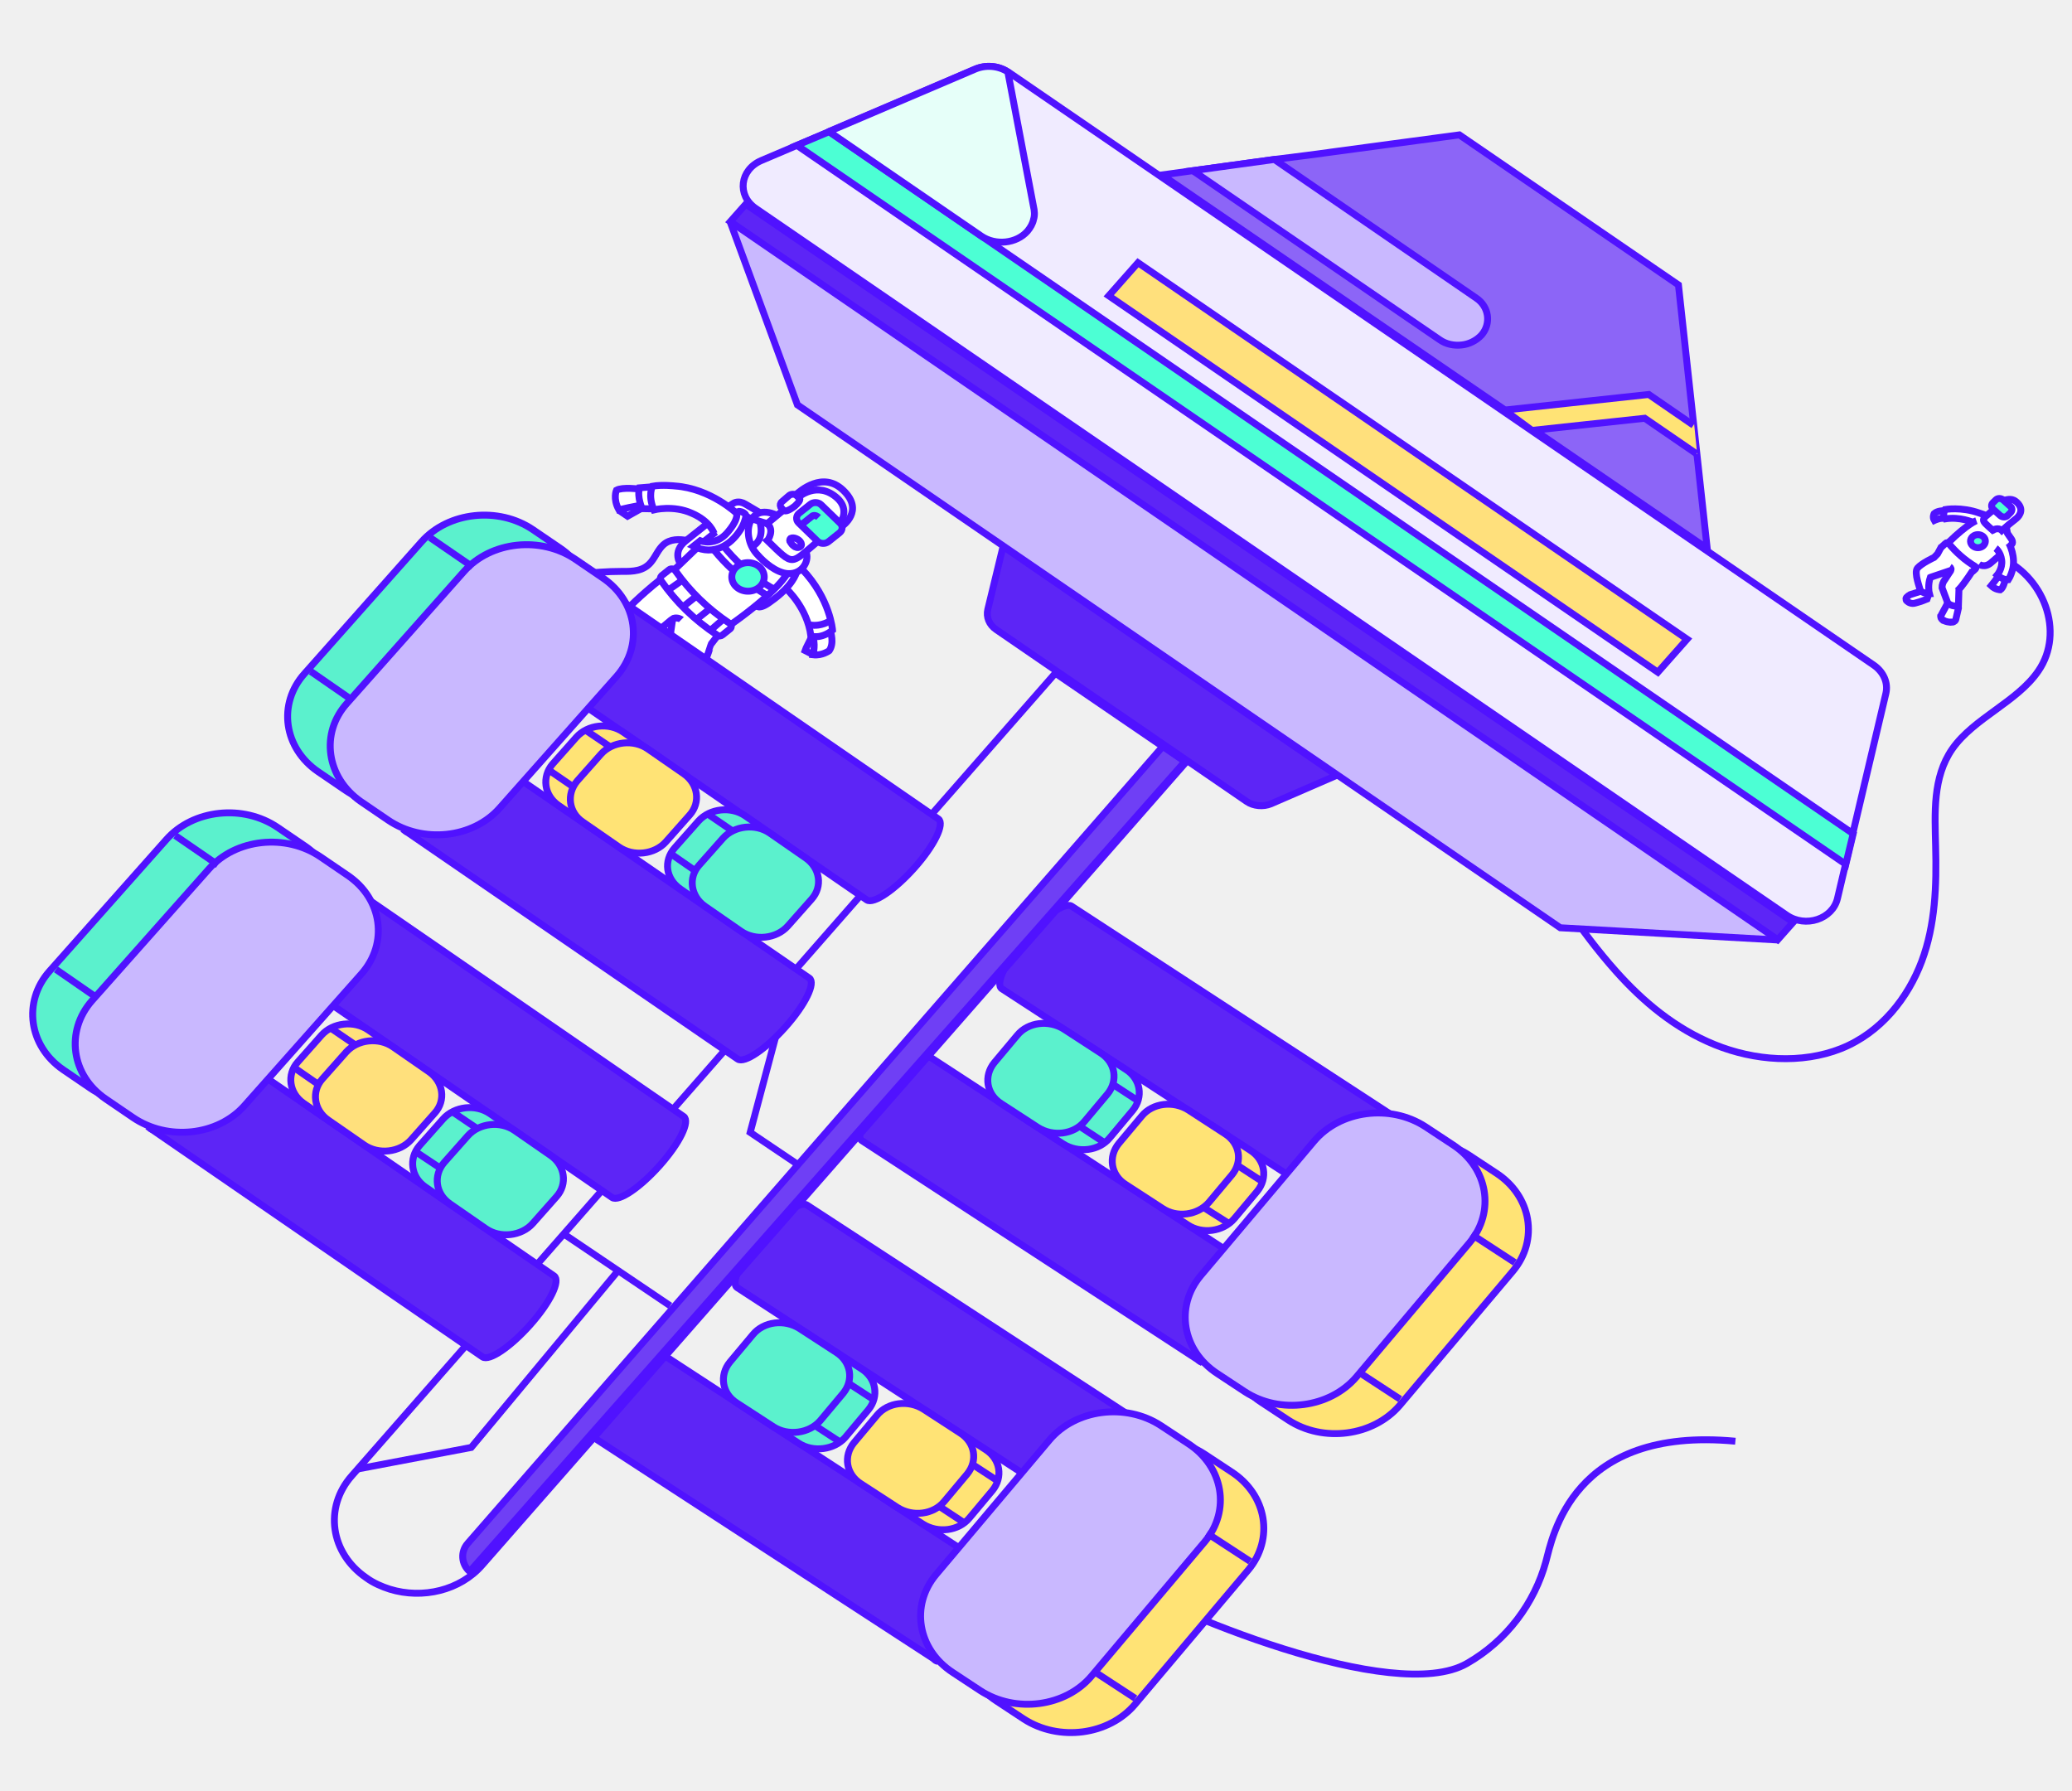
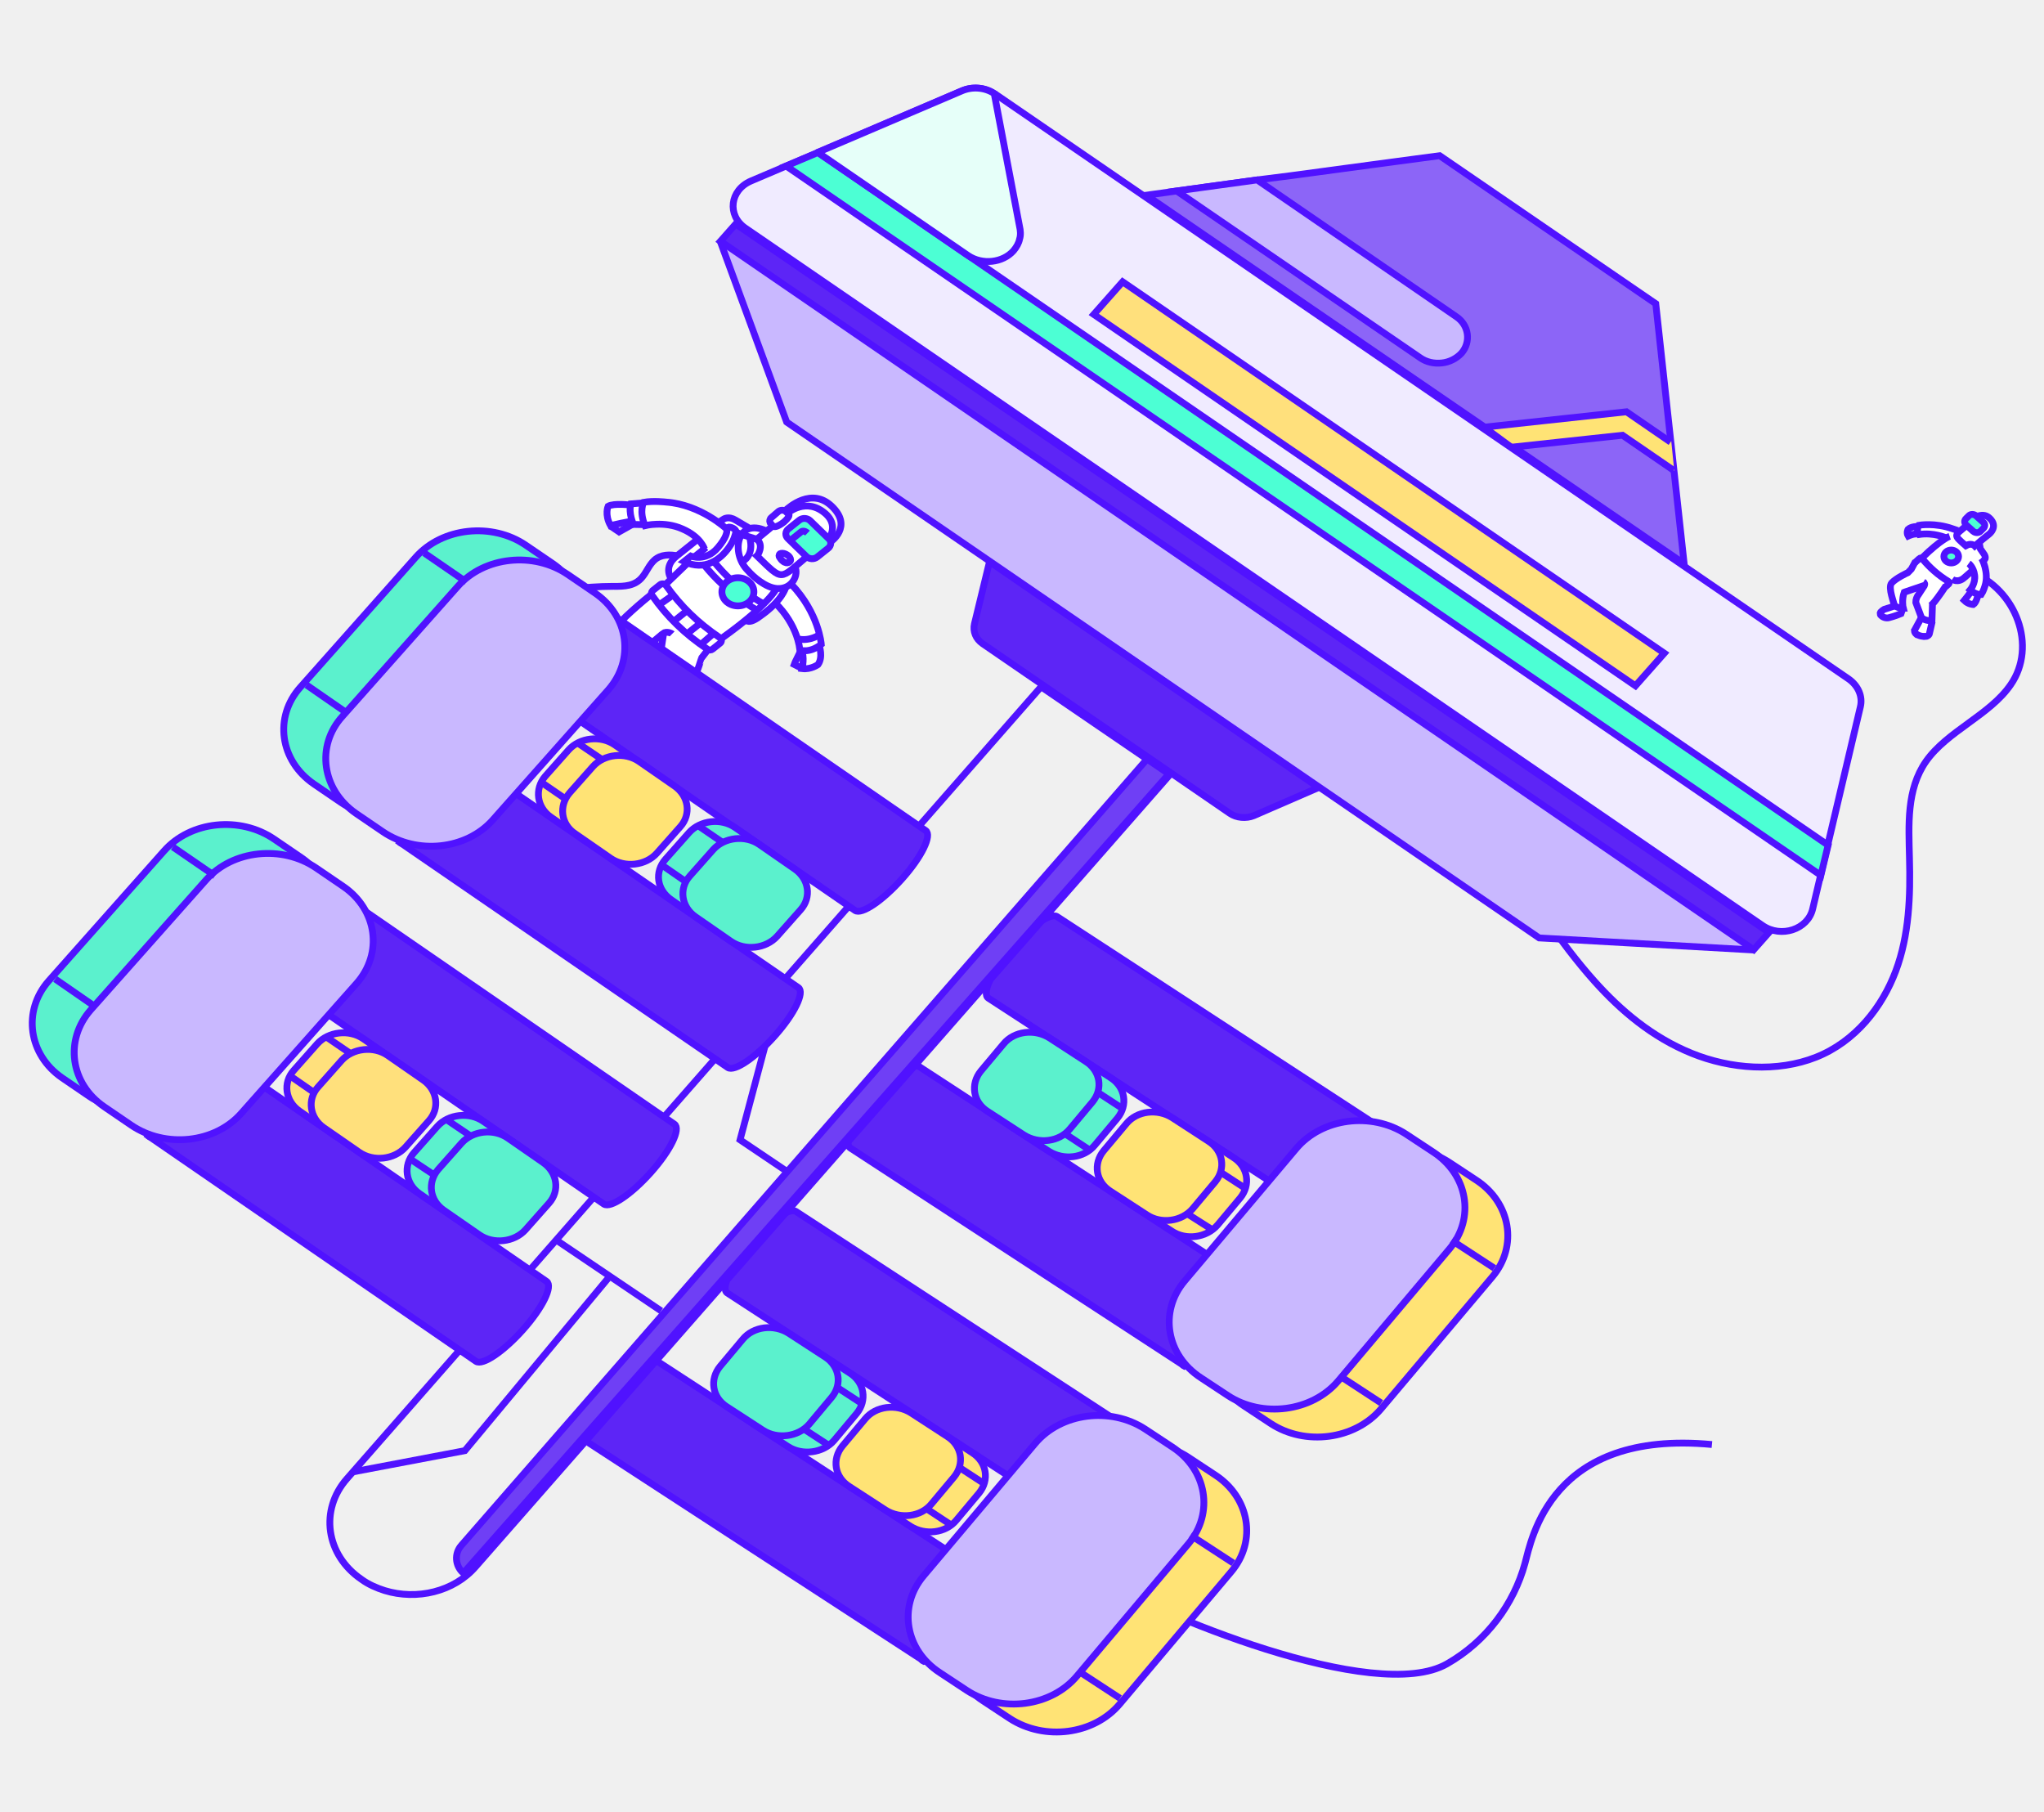
- <svg xmlns="http://www.w3.org/2000/svg" width="515" height="445" viewBox="0 0 515 445" fill="none">
+ <svg xmlns="http://www.w3.org/2000/svg" width="615" height="545" viewBox="0 0 515 445" fill="none">
  <path d="M171.007 134.4C168.832 133.935 166.525 133.949 164.908 135.392C163.56 136.595 162.962 138.331 161.819 139.711C160.004 141.932 157.427 142.067 154.508 142.025C150.844 142.047 147.249 142.248 143.589 142.867" stroke="#5012FF" stroke-width="1.716" />
  <path d="M274.322 390.731C291.249 400.94 346.479 423.844 364.596 413.472C374.587 407.773 381.426 398.361 384.208 388.23C385.876 382.151 390.636 354.389 431.336 358.227" stroke="#5012FF" stroke-width="1.716" stroke-miterlimit="10" />
  <path d="M496.412 138.259C508.12 142.835 513.274 157.157 506.634 166.769C501.37 174.47 490.641 178.461 485.258 186.134C480.312 193.239 480.921 202.164 481.103 210.422C481.361 220.048 481.046 229.87 477.649 238.932C474.252 247.995 467.523 256.685 457.571 260.643C447.771 264.525 436.033 263.655 426.188 259.651C416.343 255.648 408.375 248.957 401.688 241.458C392.636 231.35 385.723 219.744 377.007 209.382" stroke="#5012FF" stroke-width="1.716" stroke-miterlimit="10" />
  <path d="M296.475 42.423L288.787 43.484L424.333 136.335L417.18 70.811L362.726 33.525L345.539 35.827L325.169 38.571L316.747 39.636L296.475 42.423Z" fill="#8C65F7" stroke="#5012FF" stroke-width="1.716" stroke-miterlimit="10" />
  <path d="M484.661 154.728C484.661 154.728 484.77 154.678 484.827 154.774C484.993 154.819 485.211 154.718 485.32 154.668C485.647 154.517 485.751 154.224 485.693 154.128L486.447 150.965L486.556 150.915L486.685 146.939L486.846 146.743C487.006 146.546 488.401 144.922 489.887 142.522L490.157 142.275L490.966 141.534C491.075 141.483 491.126 141.337 491.069 141.241L491.064 140.999L491.66 140.601L492.159 140.737C492.714 140.97 493.763 141.096 494.899 140.204L497.165 138.177L497.359 139.434C497.626 141.512 496.232 143.136 496.181 143.282L496.518 143.616L496.254 144.105C495.933 144.498 495.399 145.235 494.866 145.971C495.879 146.97 497.037 147.047 497.146 146.996C497.582 146.795 497.95 146.013 498.203 145.04L498.3 144.505L499.017 144.541C499.551 143.804 499.913 142.78 500.016 142.488C500.734 140.198 500.3 138.073 499.717 136.63L499.654 136.292L499.924 136.045C500.193 135.798 500.245 135.651 500.354 135.601C500.457 135.308 500.395 134.97 500.166 134.587C500.166 134.587 499.285 132.18 499.056 131.796L498.936 131.362L501.368 129.381C501.368 129.381 502.395 128.539 502.424 127.424C502.408 126.697 502.173 126.072 501.497 125.405C500.483 124.406 499.222 124.622 498.402 124.879L498.075 125.03L497.852 124.888C497.629 124.747 497.353 124.752 497.187 124.706C496.803 124.761 496.419 124.817 496.149 125.064L495.719 125.507C495.341 125.805 495.134 126.39 495.42 126.87L495.649 127.253L494.513 128.145L493.963 128.155C493.631 128.064 493.246 128.119 492.753 128.225L491.59 127.907C487.372 126.431 483.755 127.125 483.646 127.175L483.542 127.468L483.101 127.427C482.717 127.482 481.507 127.552 480.916 128.192L480.865 128.339C480.865 128.339 480.497 129.12 480.846 129.938C480.846 129.938 481.718 129.535 482.377 129.475L482.687 128.597L483.535 129.551C485.84 129.22 487.886 129.62 489.215 129.984L490.436 130.398L489.352 131.144C487.998 132.137 486.323 133.524 484.545 135.203L484.275 135.45L484 135.455C483.891 135.505 483.725 135.459 483.673 135.606L482.864 136.347C482.864 136.347 482.756 136.397 482.813 136.493L482.497 137.129L482.331 137.083L481.539 138.551L480.621 139.342C479.967 139.645 477.57 140.753 476.606 141.933C475.803 142.917 476.632 145.47 476.992 146.772L477.221 147.155L476.619 147.312C475.908 147.518 474.761 147.926 474.652 147.976C474.268 148.032 474.056 148.374 473.895 148.571C473.786 148.622 473.734 148.768 473.683 148.914C473.688 149.156 473.694 149.398 473.917 149.54C474.421 149.919 475.092 150.343 476.021 150.036C477.225 149.724 478.589 149.215 478.916 149.064L479.382 147.747C479.313 147.167 479.057 145.572 479.568 143.867L479.672 143.575L484.861 141.787L483.208 144.142C482.726 144.732 482.576 145.413 482.427 146.094L483.782 149.995L482.037 153.127C482.037 153.127 482.037 153.127 482.094 153.223C482.1 153.465 482.22 153.899 482.667 154.182C482.667 154.182 482.724 154.278 482.833 154.227C483.056 154.369 483.389 154.46 483.721 154.551C484.111 154.738 484.386 154.733 484.661 154.728Z" fill="white" />
  <path d="M498.114 124.399C499.152 124.041 500.304 123.875 501.318 124.875C503.569 127.015 501.189 128.851 501.189 128.851L499.405 130.287L497.57 131.87C496.779 131.012 495.363 131.667 495.42 131.763L495.311 131.813C492.052 128.915 492.338 129.395 495.47 126.723" stroke="#5012FF" stroke-width="1.716" stroke-miterlimit="10" />
  <path d="M495.375 124.932L496.075 124.241C496.505 123.797 497.33 123.783 497.892 124.257L499.69 125.873C500.195 126.252 500.211 126.978 499.672 127.472L498.972 128.163C498.542 128.607 497.716 128.621 497.155 128.147L495.356 126.531C494.961 126.102 494.836 125.426 495.375 124.932Z" fill="#4CFFD4" stroke="#5012FF" stroke-width="1.716" stroke-miterlimit="10" />
  <path d="M484.86 141.787L479.888 143.474L479.779 143.525C479.159 145.28 479.421 147.117 479.541 147.551C478.165 147.575 477.323 146.863 477.266 146.767C477.312 146.379 475.624 142.387 476.588 141.207C477.661 139.977 480.603 138.616 480.712 138.566L481.573 137.678L482.629 135.722" stroke="#5012FF" stroke-width="1.716" stroke-miterlimit="10" />
  <path d="M484.62 140.919C484.62 140.919 485.067 141.202 484.912 141.641C484.912 141.641 484.86 141.787 484.808 141.934C484.596 142.276 484.062 143.013 483.425 144.042C482.943 144.632 482.685 145.363 482.701 146.09L484.108 149.844C484.223 150.036 485.288 150.889 486.768 150.572L486.897 146.597C486.897 146.597 487.006 146.546 486.949 146.45C487.379 146.007 488.716 144.287 490.311 141.836" stroke="#5012FF" stroke-width="1.716" stroke-miterlimit="10" />
  <path d="M477.273 147.01L474.704 147.83C474.486 147.931 474.217 148.178 473.947 148.425C473.838 148.476 473.786 148.622 473.735 148.768C473.74 149.01 473.746 149.253 473.969 149.394C474.307 149.727 475.144 150.197 476.073 149.89C477.277 149.578 478.75 149.019 478.968 148.918L479.433 147.601" stroke="#5012FF" stroke-width="1.716" stroke-miterlimit="10" />
  <path d="M484.056 149.991L482.472 152.926L482.42 153.072C482.42 153.072 482.477 153.168 482.368 153.219C482.374 153.461 482.436 153.799 482.941 154.178C482.941 154.178 482.998 154.274 483.107 154.223C483.33 154.365 483.663 154.456 483.995 154.547C484.327 154.638 484.603 154.633 484.878 154.628C484.878 154.628 484.987 154.577 485.044 154.673C485.319 154.669 485.428 154.618 485.646 154.517C486.082 154.316 486.128 153.927 486.128 153.927L486.83 150.911L486.939 150.86" stroke="#5012FF" stroke-width="1.716" stroke-miterlimit="10" />
  <path d="M490.209 142.129C490.478 141.882 490.748 141.635 491.018 141.388C491.178 141.191 491.173 140.949 490.949 140.807C488.325 139.206 486.246 137.353 484.322 135.062C484.207 134.87 483.766 134.829 483.605 135.026C483.336 135.273 483.066 135.52 482.797 135.767L482.527 136.014" stroke="#5012FF" stroke-width="1.716" stroke-miterlimit="10" />
  <path d="M499.585 135.712C499.585 135.712 500.125 135.218 500.176 135.071C500.28 134.779 500.16 134.345 499.988 134.057L498.963 132.573L498.712 131.221" stroke="#5012FF" stroke-width="1.716" stroke-miterlimit="10" />
  <path d="M491.24 129.415C491.24 129.415 489.055 130.181 484.316 134.819" stroke="#5012FF" stroke-width="1.716" stroke-miterlimit="10" />
  <path d="M499.296 134.99C499.296 134.99 501.248 138.493 500.116 141.953C500.116 141.953 499.759 143.219 499.174 144.102C499.174 144.102 497.856 144.222 496.395 142.94C496.395 142.94 497.789 141.316 497.521 139.237C497.254 137.158 496.022 136.259 496.022 136.259" stroke="#5012FF" stroke-width="1.716" stroke-miterlimit="10" />
  <path d="M491.872 140.257C491.872 140.257 493.327 141.298 494.945 139.815C496.511 138.479 497.319 137.738 497.319 137.738" stroke="#5012FF" stroke-width="1.716" stroke-miterlimit="10" />
  <path d="M490.926 136.015C491.87 136.354 492.947 135.954 493.332 135.123C493.716 134.292 493.263 133.344 492.318 133.006C491.374 132.667 490.297 133.067 489.912 133.898C489.528 134.729 489.982 135.677 490.926 136.015Z" fill="#4CFFD4" stroke="#5012FF" stroke-width="1.716" stroke-miterlimit="10" />
  <path d="M498.301 144.505C498.301 144.505 497.898 146.159 497.193 146.608C497.193 146.608 495.926 146.582 494.912 145.582C494.912 145.582 496.519 143.616 496.513 143.374" stroke="#5012FF" stroke-width="1.716" stroke-miterlimit="10" />
  <path d="M490.367 129.818C490.367 129.818 487.141 128.373 483.466 128.971C483.466 128.971 482.676 128.113 483.468 126.645C483.468 126.645 487.47 125.896 492.077 127.559L493.298 127.973" stroke="#5012FF" stroke-width="1.716" stroke-miterlimit="10" />
  <path d="M483.089 126.943C483.089 126.943 481.547 126.921 480.738 127.663C480.738 127.663 480.262 128.495 480.777 129.358C480.777 129.358 482.302 128.652 483.133 128.88" stroke="#5012FF" stroke-width="1.716" stroke-miterlimit="10" />
  <path d="M153.009 121.897L153.151 121.783C154.417 121 157.593 121.316 158.542 121.357L158.813 121.369L158.891 121.193L161.964 120.906L162.113 120.673L162.248 120.679C164.786 120.25 167.962 120.566 167.962 120.566C173.577 120.987 178.196 123.458 181.072 125.495L181.201 125.62L181.343 125.507C181.983 124.996 182.545 124.661 182.887 124.616C183.778 124.475 184.721 124.635 185.579 125.091L189.062 127.214L189.197 127.22C190.295 127.028 191.579 127.143 192.973 127.741L193.173 127.809L194.524 126.731L193.95 126.049C193.705 125.56 193.81 124.907 194.307 124.509L196.091 122.972C196.518 122.631 197.066 122.535 197.602 122.678L197.738 122.683L197.88 122.57C199.196 123.344 199.837 121.578 203.097 121.598C204.93 121.617 205.931 121.959 207.349 123.336C209.089 125.025 209.519 127.077 209.355 128.804C209.165 131.008 210.147 130.453 209.649 130.85L209.578 130.907L209.572 131.026C209.603 131.685 209.363 132.333 208.795 132.786L206.307 134.772C205.525 135.397 204.433 135.469 203.504 135.071L203.304 135.002L203.162 135.116C202.451 135.683 201.947 136.2 201.378 136.654L200.525 137.334L200.583 137.516C201.001 138.551 200.715 140.034 199.907 141.135C199.836 141.192 199.765 141.248 199.765 141.248L199.616 141.481L199.745 141.606C206.545 148.835 207.077 156.393 207.128 156.694L207.121 156.813L207.05 156.87C206.979 156.927 206.979 156.927 206.908 156.984L206.695 157.154L206.753 157.336C206.978 158.183 207.401 160.354 206.294 161.921C206.294 161.921 204.453 163.277 202.091 162.996L201.819 162.984L201.826 162.865L199.846 161.823L200.17 160.88L201.535 158.307L201.335 158.239L201.342 158.12C200.647 152.289 196.805 148.058 195.645 146.932L195.451 146.744L195.238 146.914C194.3 147.89 193.092 148.855 191.819 149.757C190.404 150.773 189.293 151.203 188.551 151.111C188.415 151.106 188.215 151.037 188.151 150.975L187.951 150.906L187.808 151.02C186.173 152.325 184.261 153.738 182.277 155.207L182.135 155.321L182.192 155.502C182.186 155.622 182.25 155.684 182.244 155.804C182.295 156.105 182.139 156.457 181.855 156.684L179.936 158.216C179.651 158.443 179.238 158.545 178.902 158.47L178.767 158.465L177.299 160.435C176.968 161.497 175.443 166.933 173.135 169.345C171.19 171.354 164.676 171.194 161.216 171.105C160.132 171.058 159.59 171.035 159.383 171.086L159.176 171.137L159.099 171.313C158.89 172.62 158.434 175.949 158.427 176.068C158.387 176.784 157.883 177.3 157.45 177.76L157.308 177.874L156.093 178.958C155.595 179.355 154.975 179.507 154.375 179.302C153.775 179.097 152.981 178.704 152.137 178.01L152.072 177.947C151.17 177.071 150.745 176.156 150.805 175.082C150.828 172.213 151.716 169.68 151.878 169.208L151.949 169.152L153.151 168.306L153.28 168.432L156.148 166.94L156.155 166.821L156.426 166.833C157.652 166.766 162.088 166.418 165.803 164.366L165.874 164.309L167.359 154.685L166.79 155.139C165.937 155.82 164.793 156.847 163.151 158.272C161.865 159.412 160.321 160.303 158.597 160.767L148.85 160.109L148.779 160.165L142.407 164.795L140.528 165.611C140.321 165.662 138.881 165.899 137.334 164.397C137.012 164.084 136.76 163.715 136.445 163.283C134.428 160.445 136.257 159.328 136.392 159.334L137.872 158.381C138.156 158.154 138.434 158.046 138.434 158.046L145.384 155.235L145.397 154.997L154.961 152.837L155.174 152.666C155.536 152.263 158.93 148.642 164.333 144.33L164.404 144.273L164.411 144.154C164.43 143.796 164.515 143.5 164.799 143.273L166.718 141.741C167.003 141.514 167.416 141.412 167.752 141.487C167.887 141.492 167.887 141.492 167.952 141.555L168.152 141.623L169.302 140.477L169.245 140.295C168.684 139.374 167.803 136.884 170.789 134.501L175.979 130.359L175.785 130.171C174.883 129.295 173.631 128.584 172.373 127.991C167.993 126.129 163.382 127.186 163.175 127.237L162.969 127.288L162.846 127.044L160.064 126.984L156.698 128.872L154.473 127.341L154.402 127.398L154.344 127.216C151.999 124.185 153.002 122.016 153.009 121.897Z" fill="white" />
  <path d="M193.024 128.042C185.67 124.676 184.017 133.635 188.395 138.009C189.8 139.624 192.907 142.389 195.818 142.574C199.678 142.799 201.317 138.983 200.267 137.084" stroke="#5012FF" stroke-width="1.716" stroke-miterlimit="10" />
  <path d="M203.189 134.638C196.351 140.324 197.473 140.911 190.704 134.341L190.775 134.284C190.84 134.347 192.619 131.672 190.665 130.153L194.652 126.856" stroke="#5012FF" stroke-width="1.716" stroke-miterlimit="10" />
  <path d="M196.149 123.153C196.646 122.756 197.531 122.734 197.982 123.172L198.691 123.861C198.691 123.861 198.756 123.923 198.814 124.105C198.8 124.344 198.638 124.815 197.565 125.786C196.641 126.523 195.944 126.852 195.53 126.954C195.117 127.056 194.781 126.982 194.595 126.674L194.021 125.992C193.841 125.566 193.938 125.032 194.365 124.691L196.149 123.153Z" stroke="#5012FF" stroke-width="1.716" stroke-miterlimit="10" />
  <path d="M197.789 122.985C198.862 122.014 204.505 117.054 209.54 121.816C215.026 127.015 209.243 130.833 209.243 130.833" stroke="#5012FF" stroke-width="1.716" stroke-miterlimit="10" />
  <path d="M198.433 123.61C198.433 123.61 203.152 119.388 208.071 123.785C210.334 125.856 210.001 128.174 208.882 129.98" stroke="#5012FF" stroke-width="1.716" stroke-miterlimit="10" />
  <path d="M196.507 133.813C197.276 133.428 198.534 134.02 198.972 134.696C199.223 135.066 199.332 135.549 198.977 135.833C198.763 136.003 198.414 136.168 198.079 136.093C197.743 136.019 197.479 135.888 197.285 135.7C196.892 135.444 196.705 135.137 196.454 134.768C196.325 134.642 196.267 134.461 196.274 134.341C196.28 134.222 196.365 133.927 196.507 133.813Z" stroke="#5012FF" stroke-width="1.716" stroke-miterlimit="10" />
  <path d="M198.622 127.565L201.394 125.352C202.176 124.728 203.396 124.781 204.105 125.469L208.811 130.037C209.52 130.725 209.461 131.799 208.679 132.423L205.906 134.636C205.124 135.26 203.904 135.207 203.195 134.519L198.489 129.952C197.78 129.263 197.84 128.189 198.622 127.565Z" fill="#4CFFD4" stroke="#5012FF" stroke-width="1.716" stroke-miterlimit="10" />
  <path d="M199.14 130.458L201.913 128.245C201.913 128.245 202.617 127.797 203.455 128.61" stroke="#5012FF" stroke-width="1.716" stroke-miterlimit="10" />
  <path d="M186.857 128.973L190.664 130.153" stroke="#5012FF" stroke-width="1.716" stroke-miterlimit="10" />
  <path d="M188.859 129.657C188.859 129.657 190.318 133.965 187.023 135.797" stroke="#5012FF" stroke-width="1.716" stroke-miterlimit="10" />
  <path d="M178.386 157.97L176.776 160.054C176.705 160.11 175.069 166.319 172.613 168.964C170.163 171.49 159.893 170.45 159.067 170.654C158.738 170.46 156.557 169.35 155.954 166.753C157.045 166.68 161.681 166.401 165.538 164.235L165.609 164.178L165.68 164.121L165.693 163.883L167.198 153.901" stroke="#5012FF" stroke-width="1.716" stroke-miterlimit="10" />
  <path d="M169.367 153.995C169.303 153.932 168.38 153.414 167.483 153.674C167.412 153.731 167.134 153.839 166.778 154.123C166.778 154.123 166.778 154.123 166.707 154.179C165.925 154.803 164.497 156.058 162.429 157.822C161.142 158.963 159.598 159.854 157.874 160.318L148.198 159.603C147.734 159.403 145.16 158.037 145.061 154.923L154.554 152.82C154.554 152.82 154.767 152.649 154.773 152.53C155.64 151.611 159.098 148.052 164.146 144.023" stroke="#5012FF" stroke-width="1.716" stroke-miterlimit="10" />
  <path d="M158.732 170.58L157.963 175.869C157.93 176.465 157.426 176.982 156.992 177.442C156.844 177.675 156.566 177.782 156.217 177.947C155.662 178.162 154.984 178.133 154.526 177.814C153.539 177.234 151.972 176.09 152.142 174.243C152.346 171.8 152.854 168.772 152.945 168.358L155.884 166.81" stroke="#5012FF" stroke-width="1.716" stroke-miterlimit="10" />
  <path d="M153.093 168.125L151.749 169.084C151.749 169.084 150.719 171.73 150.747 174.901C150.752 176.037 151.377 177.021 152.086 177.709C152.866 178.341 153.659 178.733 154.259 178.939C154.724 179.138 155.273 179.042 155.699 178.702L157.128 177.447" stroke="#5012FF" stroke-width="1.716" stroke-miterlimit="10" />
  <path d="M141.892 164.294L140.845 164.788L140.076 165.173C140.076 165.173 138.081 165.625 136.193 162.913C134.37 160.263 135.985 159.316 136.057 159.26L136.761 158.811L137.607 158.25" stroke="#5012FF" stroke-width="1.716" stroke-miterlimit="10" />
  <path d="M165.746 164.184L167.411 164.794" stroke="#5012FF" stroke-width="1.716" stroke-miterlimit="10" />
  <path d="M154.761 152.769L156.374 153.077" stroke="#5012FF" stroke-width="1.716" stroke-miterlimit="10" />
  <path d="M160.183 157.905C160.19 157.786 160.076 156.166 158.173 154.948" stroke="#5012FF" stroke-width="1.716" stroke-miterlimit="10" />
  <path d="M171.678 168.685C171.614 168.622 171.293 167.053 169.177 166.006" stroke="#5012FF" stroke-width="1.716" stroke-miterlimit="10" />
  <path d="M136.868 160.55L139.07 160.047C139.554 159.888 140.019 160.088 140.27 160.457L140.457 160.764C140.708 161.134 140.611 161.668 140.32 162.014L138.678 163.439" stroke="#5012FF" stroke-width="1.716" stroke-miterlimit="10" />
  <path d="M154.934 177.831C155.16 177.422 155.387 177.014 155.478 176.599C155.484 176.48 155.555 176.423 155.562 176.304L155.569 176.184L155.575 176.065C155.575 176.065 155.646 176.008 155.582 175.946C155.582 175.946 155.653 175.889 155.588 175.826C155.595 175.707 155.595 175.707 155.602 175.588C155.608 175.468 155.608 175.468 155.544 175.406C155.544 175.406 155.544 175.406 155.55 175.286C155.486 175.224 155.544 175.406 155.55 175.286C155.557 175.167 155.493 175.105 155.499 174.985C155.499 174.985 155.435 174.923 155.499 174.985C155.564 175.048 155.499 174.985 155.499 174.985L155.435 174.923L155.37 174.86C155.306 174.798 155.435 174.923 155.435 174.923C155.435 174.923 155.435 174.923 155.37 174.86C155.306 174.798 155.306 174.798 155.241 174.735C155.177 174.672 155.37 174.86 155.241 174.735L155.177 174.672L155.112 174.61C155.112 174.61 155.112 174.61 155.048 174.547C154.983 174.485 155.112 174.61 155.048 174.547L154.912 174.541C154.912 174.541 155.048 174.547 154.912 174.541C154.912 174.541 155.048 174.547 154.912 174.541L154.841 174.598C154.77 174.655 154.912 174.541 154.841 174.598L154.77 174.655C154.699 174.712 154.77 174.655 154.77 174.655L154.699 174.712C154.628 174.768 154.628 174.768 154.557 174.825L154.486 174.882C154.415 174.939 154.557 174.825 154.486 174.882C154.344 174.995 154.337 175.115 154.195 175.228C153.826 175.751 153.315 176.386 152.566 176.414C152.295 176.402 152.102 176.215 152.115 175.976C152.128 175.737 152.342 175.567 152.613 175.579C152.542 175.636 152.477 175.573 152.613 175.579C152.684 175.522 152.542 175.636 152.613 175.579L152.684 175.522C152.755 175.465 152.613 175.579 152.684 175.522C152.755 175.465 152.755 175.465 152.826 175.409L152.897 175.352C152.968 175.295 152.826 175.409 152.897 175.352C153.046 175.119 153.33 174.892 153.479 174.659C153.912 174.199 154.423 173.564 155.159 173.775C155.494 173.849 155.823 174.042 156.017 174.23C156.339 174.543 156.519 174.969 156.493 175.447C156.511 176.344 156.122 177.225 155.74 177.986C155.663 178.162 155.449 178.332 155.114 178.258C154.978 178.252 154.785 178.064 154.934 177.831Z" fill="#5E26FB" />
  <path d="M145.05 155.161L144.908 155.275L138.093 158.091C138.093 158.091 137.26 158.414 136.872 159.295C136.716 159.647 136.696 160.005 136.747 160.306C136.741 160.425 136.805 160.488 136.799 160.607C136.908 161.09 137.152 161.579 137.526 162.193C137.9 162.807 138.28 163.302 138.738 163.621C138.802 163.683 138.931 163.808 138.995 163.871C140.04 164.633 140.989 164.674 141.473 164.516C141.68 164.465 141.887 164.414 141.887 164.414L142.1 164.244L148.258 159.784" stroke="#5012FF" stroke-width="1.716" stroke-miterlimit="10" />
  <path d="M164.268 144.267C168.107 149.754 172.491 154.009 178.321 157.907C178.715 158.164 179.193 158.124 179.548 157.841C180.259 157.273 180.828 156.819 181.468 156.309C181.894 155.968 181.863 155.309 181.405 154.99C175.839 151.223 171.584 147.093 167.802 141.788C167.486 141.356 166.744 141.264 166.318 141.605C165.678 142.115 165.109 142.569 164.398 143.137C164.107 143.483 164.016 143.898 164.268 144.267Z" stroke="#5012FF" stroke-width="1.716" stroke-miterlimit="10" />
  <path d="M179.909 153.79L176.697 156.582" stroke="#5012FF" stroke-width="1.716" stroke-miterlimit="10" />
  <path d="M176.446 151.309L173.034 154.032" stroke="#5012FF" stroke-width="1.716" stroke-miterlimit="10" />
  <path d="M173.158 148.118L169.746 150.841" stroke="#5012FF" stroke-width="1.716" stroke-miterlimit="10" />
  <path d="M169.853 144.029L166.318 146.508" stroke="#5012FF" stroke-width="1.716" stroke-miterlimit="10" />
  <path d="M188.912 127.447L185.294 125.318C184.571 124.868 183.7 124.651 182.873 124.855C182.325 124.951 181.116 125.916 181.116 125.916" stroke="#5012FF" stroke-width="1.716" stroke-miterlimit="10" />
  <path d="M195.611 142.625C195.611 142.625 193.617 146.725 181.734 155.184" stroke="#5012FF" stroke-width="1.716" stroke-miterlimit="10" />
  <path d="M192.41 146.434C192.41 146.434 185.733 143.097 179.76 135.664" stroke="#5012FF" stroke-width="1.716" stroke-miterlimit="10" />
  <path d="M190.562 147.909C190.562 147.909 183.369 144.072 177.46 136.702" stroke="#5012FF" stroke-width="1.716" stroke-miterlimit="10" />
  <path d="M186.856 128.973L185.463 128.375" stroke="#5012FF" stroke-width="1.716" stroke-miterlimit="10" />
  <path d="M185.226 127.767C185.355 127.892 185.413 128.074 185.4 128.312C185.295 128.966 184.867 130.562 183.69 132.185C181.62 135.206 177.575 138.321 172.349 135.764L174.055 134.402C174.055 134.402 177.843 135.941 180.901 132.245C183.009 129.764 183.224 128.338 183.122 127.736C183.07 127.435 183.29 127.145 183.633 127.1C184.039 127.118 184.646 127.203 185.226 127.767Z" stroke="#5012FF" stroke-width="1.716" stroke-miterlimit="10" />
  <path d="M177.912 132.236L174.997 134.563" stroke="#5012FF" stroke-width="1.716" stroke-miterlimit="10" />
  <path d="M173.207 136.22L167.68 141.544" stroke="#5012FF" stroke-width="1.716" stroke-miterlimit="10" />
  <path d="M183.128 127.617C183.128 127.617 176.61 121.416 167.812 120.799C167.812 120.799 164.572 120.421 162.17 120.855C162.17 120.855 160.96 123.076 162.523 126.731C162.523 126.731 167.347 125.503 171.921 127.554C176.566 129.547 177.485 132.577 177.485 132.577" stroke="#5012FF" stroke-width="1.716" stroke-miterlimit="10" />
  <path d="M169.18 140.233C169.18 140.233 166.898 137.264 170.453 134.427C174.007 131.59 175.785 130.171 175.785 130.171" stroke="#5012FF" stroke-width="1.716" stroke-miterlimit="10" />
  <path d="M197.936 142.366C197.936 142.366 197.144 145.621 191.49 149.564C188.582 151.771 187.906 150.486 187.906 150.486" stroke="#5012FF" stroke-width="1.716" stroke-miterlimit="10" />
  <path d="M182.934 145.787C181.439 144.336 181.563 142.092 183.212 140.776C184.861 139.46 187.41 139.57 188.906 141.021C190.401 142.472 190.277 144.716 188.628 146.032C186.979 147.348 184.43 147.239 182.934 145.787Z" fill="#4CFFD4" stroke="#5012FF" stroke-width="1.716" stroke-miterlimit="10" />
  <path d="M162.265 126.481L159.618 126.427C159.618 126.427 158.279 123.619 158.954 121.256L161.821 121.02" stroke="#5012FF" stroke-width="1.716" stroke-miterlimit="10" />
  <path d="M158.872 121.55C158.872 121.55 154.689 121.012 153.216 121.846C153.216 121.846 152.284 123.958 153.829 126.716C153.829 126.716 158.924 125.499 159.253 125.693" stroke="#5012FF" stroke-width="1.716" stroke-miterlimit="10" />
  <path d="M153.821 126.835L155.982 128.303L159.348 126.415" stroke="#5012FF" stroke-width="1.716" stroke-miterlimit="10" />
  <path d="M195.471 146.386C195.471 146.386 200.649 151.034 201.549 158.069C201.549 158.069 203.943 159.009 206.928 156.626C206.928 156.626 206.345 148.767 199.345 141.47" stroke="#5012FF" stroke-width="1.716" stroke-miterlimit="10" />
  <path d="M206.66 154.103C206.66 154.103 204.25 155.913 201.158 155.301" stroke="#5012FF" stroke-width="1.716" stroke-miterlimit="10" />
  <path d="M206.43 157.023C206.43 157.023 207.427 159.876 206.101 161.733C206.101 161.733 204.33 163.032 202.103 162.757C202.103 162.757 202.824 159.559 201.877 158.262" stroke="#5012FF" stroke-width="1.716" stroke-miterlimit="10" />
  <path d="M202.038 162.694L200.123 161.715L200.362 161.068L201.663 158.433" stroke="#5012FF" stroke-width="1.716" stroke-miterlimit="10" />
  <path d="M183.225 320.037C181.574 318.932 184.039 313.486 188.874 307.82C193.606 302.117 198.836 298.482 200.528 299.496L284.572 354.312L267.31 374.762L183.225 320.037Z" fill="#5D25F6" stroke="#5012FF" stroke-width="1.716" stroke-miterlimit="10" />
  <path d="M279.001 366.567C283.78 360.886 286.296 355.396 284.621 354.305C282.946 353.213 277.714 356.933 272.935 362.614C268.155 368.294 265.639 373.784 267.314 374.876C268.989 375.968 274.222 372.248 279.001 366.567Z" fill="#5D25F6" stroke="#5012FF" stroke-width="1.716" stroke-miterlimit="10" />
  <path d="M148.512 357.926C146.861 356.821 149.326 351.375 154.161 345.709C158.893 340.006 164.123 336.371 165.815 337.385L249.859 392.201L232.597 412.651L148.512 357.926Z" fill="#5D25F6" stroke="#5012FF" stroke-width="1.716" stroke-miterlimit="10" />
  <path d="M244.174 404.38C248.954 398.699 251.47 393.209 249.795 392.117C248.12 391.025 242.888 394.745 238.108 400.426C233.329 406.107 230.813 411.597 232.488 412.689C234.163 413.78 239.395 410.06 244.174 404.38Z" fill="#5D25F6" stroke="#5012FF" stroke-width="1.716" stroke-miterlimit="10" />
  <path d="M198.562 358.753L189.421 352.814C185.707 350.46 185.02 345.907 187.694 342.638L193.414 335.809C196.088 332.54 201.261 331.935 204.975 334.289L214.116 340.228C217.83 342.582 218.518 347.136 215.843 350.405L210.124 357.233C207.387 360.375 202.173 361.071 198.562 358.753Z" fill="#5BF1CD" stroke="#5012FF" stroke-width="1.716" stroke-miterlimit="10" />
  <path d="M192.289 354.661L183.148 348.721C179.434 346.367 178.746 341.814 181.421 338.545L187.14 331.716C189.815 328.447 194.988 327.842 198.702 330.196L207.843 336.136C211.557 338.49 212.244 343.043 209.57 346.312L203.85 353.141C201.114 356.283 195.9 356.979 192.289 354.661Z" fill="#5BF1CD" stroke="#5012FF" stroke-width="1.716" stroke-miterlimit="10" />
  <path d="M210.927 343.843L217.2 347.936" stroke="#5012FF" stroke-width="1.716" stroke-miterlimit="10" />
  <path d="M202.677 354.412L208.578 358.27" stroke="#5012FF" stroke-width="1.716" stroke-miterlimit="10" />
  <path d="M229.39 378.818L220.249 372.879C216.535 370.524 215.848 365.971 218.522 362.702L224.242 355.874C226.916 352.605 232.089 352 235.803 354.354L244.944 360.293C248.658 362.647 249.346 367.2 246.671 370.469L240.952 377.298C238.277 380.567 233.104 381.172 229.39 378.818Z" fill="#FFE375" stroke="#5012FF" stroke-width="1.716" stroke-miterlimit="10" />
  <path d="M223.117 374.726L213.976 368.786C210.262 366.432 209.574 361.879 212.249 358.61L217.968 351.781C220.643 348.512 225.816 347.907 229.53 350.261L238.671 356.201C242.385 358.555 243.072 363.108 240.398 366.377L234.678 373.206C232.004 376.475 226.831 377.08 223.117 374.726Z" fill="#FFE375" stroke="#5012FF" stroke-width="1.716" stroke-miterlimit="10" />
  <path d="M241.713 363.998L247.986 368.091" stroke="#5012FF" stroke-width="1.716" stroke-miterlimit="10" />
  <path d="M233.608 374.513L239.407 378.334" stroke="#5012FF" stroke-width="1.716" stroke-miterlimit="10" />
  <path d="M254.427 427.247L247.618 422.756C238.848 417.052 236.997 406.095 243.477 398.377L271.603 365.013C278.084 357.295 290.531 355.665 299.301 361.369L306.11 365.86C314.88 371.564 316.732 382.521 310.251 390.239L282.126 423.603C275.645 431.321 263.197 432.951 254.427 427.247Z" fill="#FFE375" stroke="#5012FF" stroke-width="1.716" stroke-miterlimit="10" />
  <path d="M243.635 420.203L236.826 415.712C228.056 410.007 226.205 399.051 232.685 391.332L260.811 357.969C267.292 350.25 279.739 348.62 288.509 354.325L295.318 358.816C304.088 364.52 305.94 375.476 299.459 383.195L271.334 416.558C264.853 424.277 252.405 425.907 243.635 420.203Z" fill="#C9B8FF" stroke="#5012FF" stroke-width="1.716" stroke-miterlimit="10" />
  <path d="M299.95 381.054L310.742 388.098" stroke="#5012FF" stroke-width="1.716" stroke-miterlimit="10" />
  <path d="M272.136 415.578L282.185 422.151" stroke="#5012FF" stroke-width="1.716" stroke-miterlimit="10" />
  <path d="M249 245.753C247.349 244.648 249.814 239.202 254.649 233.535C259.381 227.833 264.611 224.198 266.303 225.212L350.347 280.028L333.085 300.478L249 245.753Z" fill="#5D25F6" stroke="#5012FF" stroke-width="1.716" stroke-miterlimit="10" />
  <path d="M344.687 292.207C349.466 286.526 351.983 281.036 350.307 279.944C348.632 278.853 343.4 282.573 338.621 288.253C333.842 293.934 331.326 299.424 333.001 300.516C334.676 301.608 339.908 297.888 344.687 292.207Z" fill="#5D25F6" stroke="#5012FF" stroke-width="1.716" stroke-miterlimit="10" />
  <path d="M214.223 283.515C212.572 282.411 215.037 276.965 219.872 271.298C224.707 265.632 229.834 261.96 231.526 262.974L315.57 317.79L298.267 338.331L214.223 283.515Z" fill="#5D25F6" stroke="#5012FF" stroke-width="1.716" stroke-miterlimit="10" />
  <path d="M309.858 330.02C314.637 324.339 317.153 318.849 315.478 317.757C313.803 316.666 308.571 320.386 303.792 326.066C299.013 331.747 296.497 337.237 298.172 338.329C299.847 339.421 305.079 335.701 309.858 330.02Z" fill="#5D25F6" stroke="#5012FF" stroke-width="1.716" stroke-miterlimit="10" />
  <path d="M264.271 284.343L255.13 278.403C251.416 276.049 250.729 271.496 253.403 268.227L259.123 261.398C261.797 258.129 266.97 257.524 270.684 259.878L279.825 265.818C283.539 268.172 284.227 272.725 281.552 275.994L275.833 282.823C273.158 286.092 267.985 286.697 264.271 284.343Z" fill="#5BF1CD" stroke="#5012FF" stroke-width="1.716" stroke-miterlimit="10" />
  <path d="M258 280.25L248.859 274.311C245.144 271.957 244.457 267.404 247.132 264.135L252.851 257.306C255.526 254.037 260.699 253.432 264.413 255.786L273.554 261.725C277.268 264.079 277.955 268.632 275.281 271.902L269.561 278.73C266.887 281.999 261.714 282.604 258 280.25Z" fill="#5BF1CD" stroke="#5012FF" stroke-width="1.716" stroke-miterlimit="10" />
  <path d="M276.596 269.523L282.869 273.616" stroke="#5012FF" stroke-width="1.716" stroke-miterlimit="10" />
  <path d="M268.491 280.038L274.29 283.859" stroke="#5012FF" stroke-width="1.716" stroke-miterlimit="10" />
  <path d="M295.206 304.444L286.065 298.504C282.351 296.15 281.663 291.597 284.338 288.328L290.057 281.499C292.732 278.23 297.905 277.625 301.619 279.979L310.76 285.919C314.474 288.273 315.161 292.826 312.487 296.095L306.767 302.924C303.99 306.156 298.776 306.852 295.206 304.444Z" fill="#FFE375" stroke="#5012FF" stroke-width="1.716" stroke-miterlimit="10" />
  <path d="M288.932 300.351L279.791 294.411C276.077 292.057 275.39 287.504 278.064 284.235L283.784 277.406C286.458 274.137 291.631 273.532 295.345 275.886L304.486 281.826C308.2 284.18 308.888 288.733 306.213 292.002L300.494 298.831C297.716 302.064 292.502 302.76 288.932 300.351Z" fill="#FFE375" stroke="#5012FF" stroke-width="1.716" stroke-miterlimit="10" />
  <path d="M307.528 289.624L313.801 293.716" stroke="#5012FF" stroke-width="1.716" stroke-miterlimit="10" />
  <path d="M299.279 300.193L305.222 303.96" stroke="#5012FF" stroke-width="1.716" stroke-miterlimit="10" />
  <path d="M320.204 352.963L313.394 348.472C304.625 342.768 302.773 331.812 309.254 324.093L337.379 290.73C343.86 283.011 356.308 281.381 365.077 287.085L371.887 291.576C380.656 297.281 382.508 308.237 376.027 315.956L347.902 349.319C341.318 357.001 328.87 358.631 320.204 352.963Z" fill="#FFE375" stroke="#5012FF" stroke-width="1.716" stroke-miterlimit="10" />
  <path d="M309.411 345.919L302.601 341.428C293.832 335.723 291.98 324.767 298.461 317.049L326.586 283.685C333.067 275.967 345.515 274.337 354.284 280.041L361.094 284.532C369.863 290.236 371.715 301.192 365.234 308.911L337.109 342.274C330.525 349.957 318.077 351.587 309.411 345.919Z" fill="#C9B8FF" stroke="#5012FF" stroke-width="1.716" stroke-miterlimit="10" />
  <path d="M365.726 306.77L376.517 313.814" stroke="#5012FF" stroke-width="1.716" stroke-miterlimit="10" />
  <path d="M337.953 341.202L348.002 347.776" stroke="#5012FF" stroke-width="1.716" stroke-miterlimit="10" />
  <path d="M91.059 392.182C92.813 393.476 94.909 394.374 96.902 395.01C105.025 397.511 114.381 395.325 119.864 388.981L294.75 189.483L262.309 167.33L87.422 366.829C80.469 374.716 82.098 386.062 91.059 392.182Z" stroke="#5012FF" stroke-width="1.716" stroke-miterlimit="10" />
  <path d="M166.584 324.565L140.604 307.027" stroke="#5012FF" stroke-width="1.716" stroke-miterlimit="10" />
  <path d="M197.975 289.222L186.462 281.466L196.903 242.259" stroke="#5012FF" stroke-width="1.716" stroke-miterlimit="10" />
  <path d="M153.62 315.861L117.122 359.773L88.989 365.109" stroke="#5012FF" stroke-width="1.716" stroke-miterlimit="10" />
  <path d="M116.252 383.615L116.253 383.615L289.004 185.54L294.515 189.287L116.739 390.635C114.62 388.732 114.43 385.699 116.252 383.615Z" fill="#6F3FF5" stroke="#5012FF" stroke-width="1.716" />
  <path d="M152.151 297.658C153.813 298.75 159.068 295.198 164.01 289.654C168.952 284.11 171.567 278.715 169.945 277.533L87.543 220.808L69.645 240.898L152.151 297.658Z" fill="#5D25F6" stroke="#5012FF" stroke-width="1.716" stroke-miterlimit="10" />
  <path d="M81.638 232.959C86.582 227.388 89.259 221.957 87.617 220.827C85.974 219.698 80.634 223.298 75.689 228.868C70.745 234.439 68.068 239.87 69.71 241C71.353 242.129 76.693 238.529 81.638 232.959Z" fill="#5D25F6" stroke="#5012FF" stroke-width="1.716" stroke-miterlimit="10" />
  <path d="M119.938 337.279C121.6 338.37 126.855 334.819 131.797 329.275C136.739 323.731 139.354 318.336 137.732 317.153L55.33 260.428L37.433 280.518L119.938 337.279Z" fill="#5D25F6" stroke="#5012FF" stroke-width="1.716" stroke-miterlimit="10" />
  <path d="M49.445 272.563C54.39 266.992 57.067 261.561 55.424 260.431C53.782 259.302 48.442 262.902 43.497 268.472C38.552 274.043 35.876 279.474 37.518 280.604C39.161 281.733 44.501 278.133 49.445 272.563Z" fill="#5D25F6" stroke="#5012FF" stroke-width="1.716" stroke-miterlimit="10" />
  <path d="M105.693 295.01L114.633 301.204C118.188 303.674 123.457 303.062 126.264 299.933L132.182 293.255C134.989 290.126 134.294 285.488 130.739 283.017L121.8 276.823C118.245 274.353 112.975 274.965 110.168 278.094L104.25 284.772C101.547 287.936 102.138 292.539 105.693 295.01Z" fill="#5BF1CD" stroke="#5012FF" stroke-width="1.716" stroke-miterlimit="10" />
  <path d="M111.824 299.198L120.763 305.392C124.318 307.862 129.588 307.25 132.395 304.121L138.313 297.443C141.12 294.314 140.425 289.676 136.87 287.205L127.93 281.012C124.375 278.541 119.106 279.153 116.299 282.282L110.381 288.96C107.637 292.215 108.269 296.727 111.824 299.198Z" fill="#5BF1CD" stroke="#5012FF" stroke-width="1.716" stroke-miterlimit="10" />
  <path d="M118.713 280.59L112.478 276.367" stroke="#5012FF" stroke-width="1.716" stroke-miterlimit="10" />
  <path d="M109.326 290.276L103.527 286.411" stroke="#5012FF" stroke-width="1.716" stroke-miterlimit="10" />
  <path d="M75.449 274.21L84.389 280.404C87.944 282.874 93.213 282.262 96.02 279.133L101.938 272.455C104.745 269.326 104.05 264.688 100.495 262.217L91.556 256.024C88.001 253.553 82.731 254.165 79.924 257.294L74.006 263.972C71.199 267.101 71.894 271.739 75.449 274.21Z" fill="#FFE07C" stroke="#5012FF" stroke-width="1.716" stroke-miterlimit="10" />
  <path d="M81.581 278.398L90.52 284.592C94.075 287.062 99.345 286.45 102.152 283.321L108.07 276.643C110.877 273.514 110.182 268.876 106.627 266.405L97.687 260.211C94.132 257.741 88.863 258.353 86.056 261.482L80.138 268.16C77.331 271.289 78.026 275.927 81.581 278.398Z" fill="#FFE07C" stroke="#5012FF" stroke-width="1.716" stroke-miterlimit="10" />
  <path d="M88.363 259.755L82.231 255.566" stroke="#5012FF" stroke-width="1.716" stroke-miterlimit="10" />
  <path d="M78.978 269.441L73.323 265.52" stroke="#5012FF" stroke-width="1.716" stroke-miterlimit="10" />
  <path d="M15.669 265.862L22.445 270.48C31.051 276.35 43.527 275.054 50.197 267.479L79.258 234.747C85.928 227.173 84.455 216.191 75.85 210.321L69.073 205.703C60.468 199.833 47.991 201.129 41.322 208.703L12.261 241.436C5.591 249.01 7.167 260.027 15.669 265.862Z" fill="#5BF1CD" stroke="#5012FF" stroke-width="1.716" stroke-miterlimit="10" />
  <path d="M26.272 273.147L33.048 277.764C41.654 283.635 54.13 282.339 60.8 274.764L89.861 242.032C96.531 234.458 95.058 223.476 86.453 217.606L79.676 212.988C71.071 207.118 58.594 208.414 51.925 215.988L22.863 248.721C16.194 256.295 17.667 267.276 26.272 273.147Z" fill="#C9B8FF" stroke="#5012FF" stroke-width="1.716" stroke-miterlimit="10" />
  <path d="M54.158 214.969L43.557 207.684" stroke="#5012FF" stroke-width="1.716" stroke-miterlimit="10" />
  <path d="M23.757 247.769L13.903 240.949" stroke="#5012FF" stroke-width="1.716" stroke-miterlimit="10" />
  <path d="M215.448 223.689C217.11 224.78 222.365 221.229 227.307 215.685C232.249 210.141 234.864 204.746 233.242 203.564L150.943 146.874L133.046 166.964L215.448 223.689Z" fill="#5D25F6" stroke="#5012FF" stroke-width="1.716" stroke-miterlimit="10" />
  <path d="M144.938 158.948C149.883 153.377 152.56 147.946 150.917 146.816C149.275 145.687 143.935 149.287 138.99 154.857C134.046 160.428 131.369 165.859 133.011 166.989C134.654 168.118 139.994 164.518 144.938 158.948Z" fill="#5D25F6" stroke="#5012FF" stroke-width="1.716" stroke-miterlimit="10" />
  <path d="M183.377 263.255C185.039 264.346 190.294 260.795 195.236 255.251C200.178 249.707 202.792 244.311 201.17 243.129L118.728 186.495L100.831 206.585L183.377 263.255Z" fill="#5D25F6" stroke="#5012FF" stroke-width="1.716" stroke-miterlimit="10" />
  <path d="M112.831 198.613C117.776 193.042 120.452 187.611 118.81 186.481C117.167 185.352 111.827 188.952 106.883 194.522C101.938 200.093 99.261 205.524 100.904 206.654C102.546 207.783 107.886 204.183 112.831 198.613Z" fill="#5D25F6" stroke="#5012FF" stroke-width="1.716" stroke-miterlimit="10" />
  <path d="M169.137 220.985L178.076 227.179C181.631 229.65 186.9 229.038 189.707 225.909L195.625 219.231C198.432 216.102 197.737 211.463 194.182 208.993L185.243 202.799C181.688 200.328 176.418 200.94 173.611 204.069L167.693 210.747C164.846 213.967 165.478 218.479 169.137 220.985Z" fill="#5BF1CD" stroke="#5012FF" stroke-width="1.716" stroke-miterlimit="10" />
  <path d="M175.229 225.264L184.168 231.458C187.723 233.929 192.993 233.317 195.8 230.188L201.717 223.51C204.524 220.381 203.829 215.742 200.274 213.272L191.335 207.078C187.78 204.607 182.51 205.219 179.703 208.348L173.785 215.026C170.979 218.155 171.674 222.794 175.229 225.264Z" fill="#5BF1CD" stroke="#5012FF" stroke-width="1.716" stroke-miterlimit="10" />
  <path d="M182.053 206.53L175.921 202.342" stroke="#5012FF" stroke-width="1.716" stroke-miterlimit="10" />
  <path d="M172.627 216.307L166.973 212.387" stroke="#5012FF" stroke-width="1.716" stroke-miterlimit="10" />
  <path d="M138.785 200.15L147.724 206.344C151.279 208.815 156.549 208.203 159.356 205.074L165.274 198.396C168.081 195.267 167.385 190.628 163.831 188.158L154.891 181.964C151.336 179.493 146.067 180.105 143.26 183.234L137.342 189.912C134.639 193.077 135.23 197.68 138.785 200.15Z" fill="#FFE375" stroke="#5012FF" stroke-width="1.716" stroke-miterlimit="10" />
  <path d="M144.917 204.338L153.856 210.532C157.411 213.002 162.681 212.391 165.488 209.262L171.406 202.583C174.213 199.454 173.517 194.816 169.962 192.346L161.023 186.152C157.468 183.681 152.198 184.293 149.392 187.422L143.474 194.1C140.73 197.356 141.322 201.959 144.917 204.338Z" fill="#FFE375" stroke="#5012FF" stroke-width="1.716" stroke-miterlimit="10" />
  <path d="M151.802 185.73L145.566 181.507" stroke="#5012FF" stroke-width="1.716" stroke-miterlimit="10" />
  <path d="M142.377 195.507L136.619 191.552" stroke="#5012FF" stroke-width="1.716" stroke-miterlimit="10" />
  <path d="M79.109 191.837L85.885 196.455C94.491 202.325 106.967 201.029 113.637 193.455L142.698 160.722C149.368 153.148 147.895 142.167 139.289 136.296L132.513 131.679C123.908 125.808 111.391 127.196 104.762 134.679L75.7 167.411C68.927 174.95 70.504 185.967 79.109 191.837Z" fill="#5BF1CD" stroke="#5012FF" stroke-width="1.716" stroke-miterlimit="10" />
  <path d="M89.669 199.214L96.445 203.831C105.051 209.702 117.527 208.405 124.197 200.831L153.258 168.099C159.928 160.525 158.455 149.543 149.85 143.673L143.074 139.055C134.468 133.184 121.992 134.481 115.322 142.055L86.261 174.788C79.528 182.235 81.104 193.252 89.669 199.214Z" fill="#C9B8FF" stroke="#5012FF" stroke-width="1.716" stroke-miterlimit="10" />
  <path d="M117.493 140.91L106.892 133.625" stroke="#5012FF" stroke-width="1.716" stroke-miterlimit="10" />
  <path d="M87.094 173.71L77.24 166.889" stroke="#5012FF" stroke-width="1.716" stroke-miterlimit="10" />
  <path d="M421.838 112.906L421.082 105.389L409.947 97.381L375.491 102.014L382.131 106.908L408.665 104.191L421.838 112.906Z" fill="#FFE375" />
  <path d="M247.596 156.484L309.865 199.219C311.536 200.378 313.986 200.585 315.894 199.802L332.227 192.716L249.316 135.821L245.516 151.488C245.083 153.344 245.827 155.282 247.596 156.484Z" fill="#5D25F6" stroke="#5012FF" stroke-width="1.716" stroke-miterlimit="10" />
  <path d="M198.644 100.29L182.573 56.488L440.198 233.094L387.956 230.127L198.644 100.29Z" fill="#C9B8FF" />
  <path d="M181.489 55.155L198.204 100.636L387.811 230.602L441.964 233.648" stroke="#5012FF" stroke-width="1.716" />
  <path d="M445.702 229.232L185.364 50.744L181.527 55.08L441.865 233.568L445.702 229.232Z" fill="#5D25F6" stroke="#5012FF" stroke-width="1.716" stroke-miterlimit="10" />
  <path d="M189.212 39.906C183.881 42.21 183.126 48.552 187.795 51.77L444.093 227.475C448.762 230.693 455.513 228.47 456.715 223.291L468.736 172.363C469.361 169.73 468.173 167.06 465.814 165.387L250.7 17.958L250.504 17.873C248.096 16.285 244.911 16.081 242.319 17.211L206.083 32.732L189.212 39.906Z" fill="#F0EBFF" stroke="#5012FF" stroke-width="1.716" stroke-miterlimit="10" />
  <path d="M198.06 36.124L458.781 214.832L460.609 207.236L206.08 32.732L198.06 36.124Z" fill="#4CFFD4" stroke="#5012FF" stroke-width="1.716" stroke-miterlimit="10" />
  <path d="M419.331 158.871L282.853 65.301L275.581 73.517L412.06 167.087L419.331 158.871Z" fill="#FFE07C" stroke="#5012FF" stroke-width="1.716" stroke-miterlimit="10" />
  <path d="M255.383 57.444C252.653 60.559 247.462 61.094 243.924 58.692L206.081 32.733L206.13 32.646L242.317 17.212C244.909 16.081 248.094 16.286 250.502 17.873L256.875 51.316C257.124 52.393 257.227 53.514 256.889 54.55C256.698 55.542 256.114 56.579 255.383 57.444Z" fill="#E6FFF9" stroke="#5012FF" stroke-width="1.716" stroke-miterlimit="10" />
  <path d="M368.239 83.272C366.972 84.656 365.114 85.568 363.302 85.747C361.343 85.969 359.381 85.545 357.808 84.429L296.474 42.423L316.746 39.636L366.924 74.091C370.119 76.236 370.676 80.46 368.239 83.272Z" fill="#C9B8FF" stroke="#5012FF" stroke-width="1.716" stroke-miterlimit="10" />
  <path d="M420.913 105.685L409.806 98.048L374.4 101.879" stroke="#5012FF" stroke-width="1.716" stroke-miterlimit="10" />
  <path d="M421.679 112.798L408.802 103.959L380.692 106.989" stroke="#5012FF" stroke-width="1.716" stroke-miterlimit="10" />
</svg>
